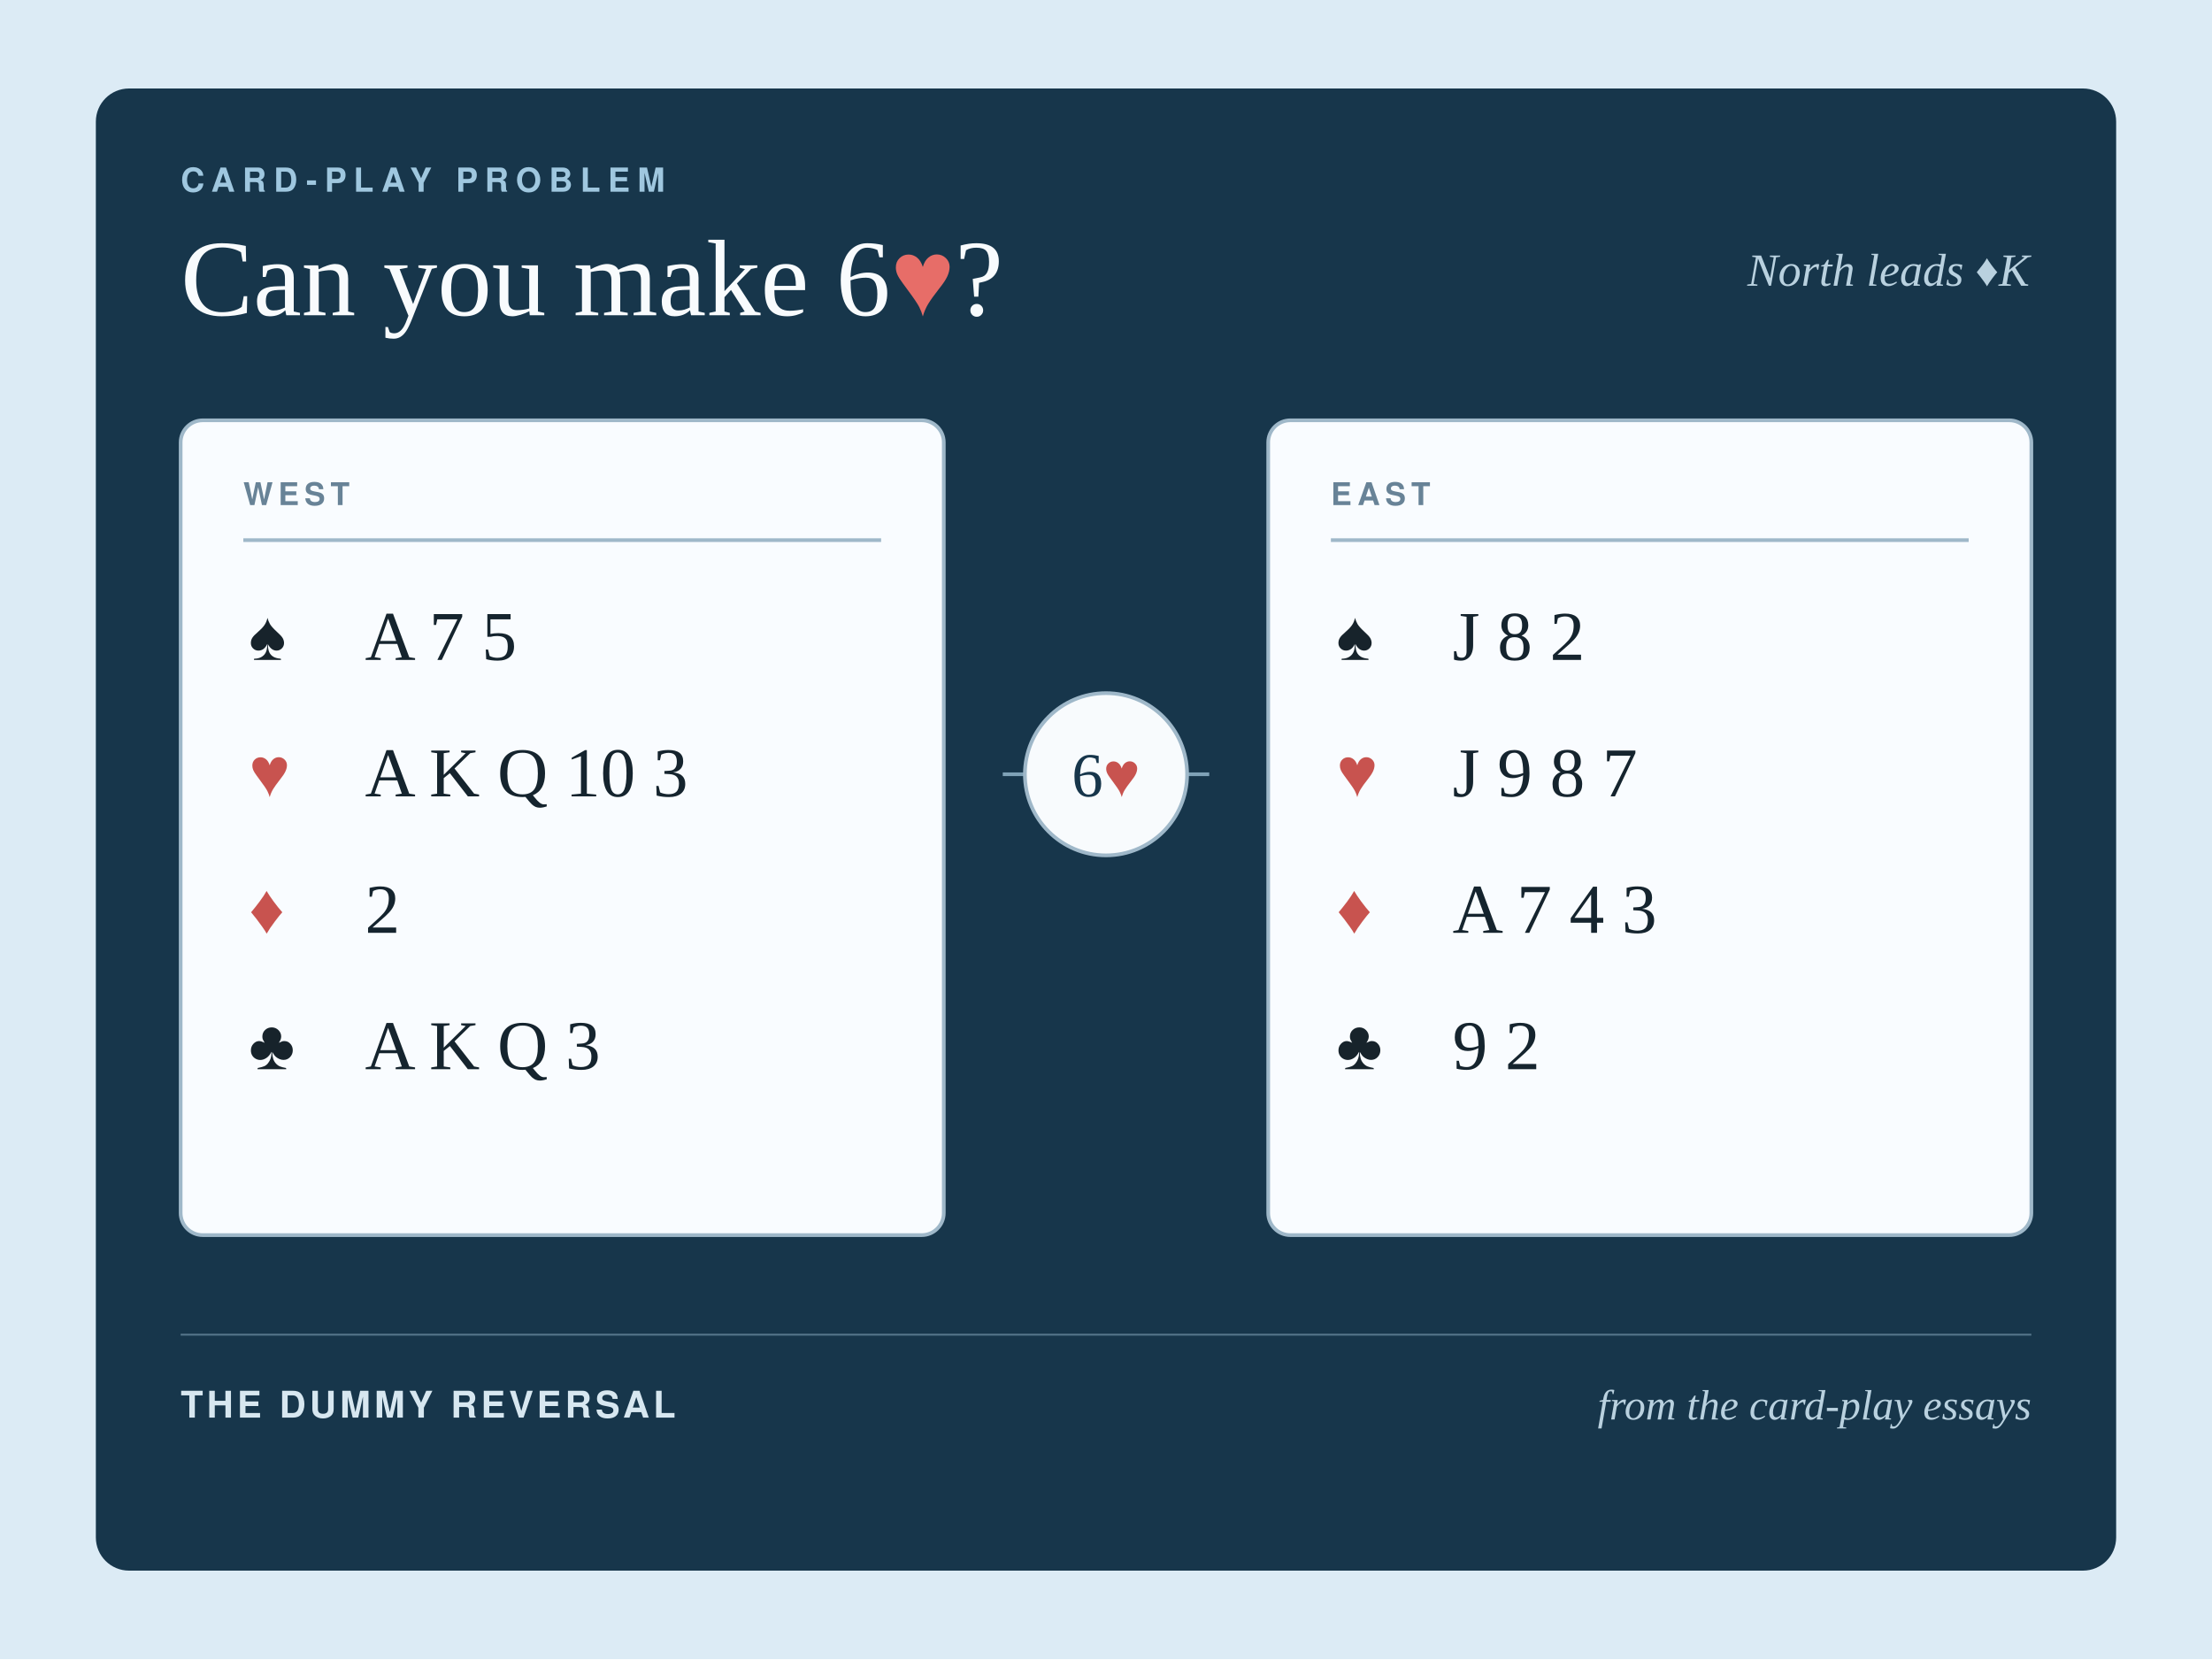
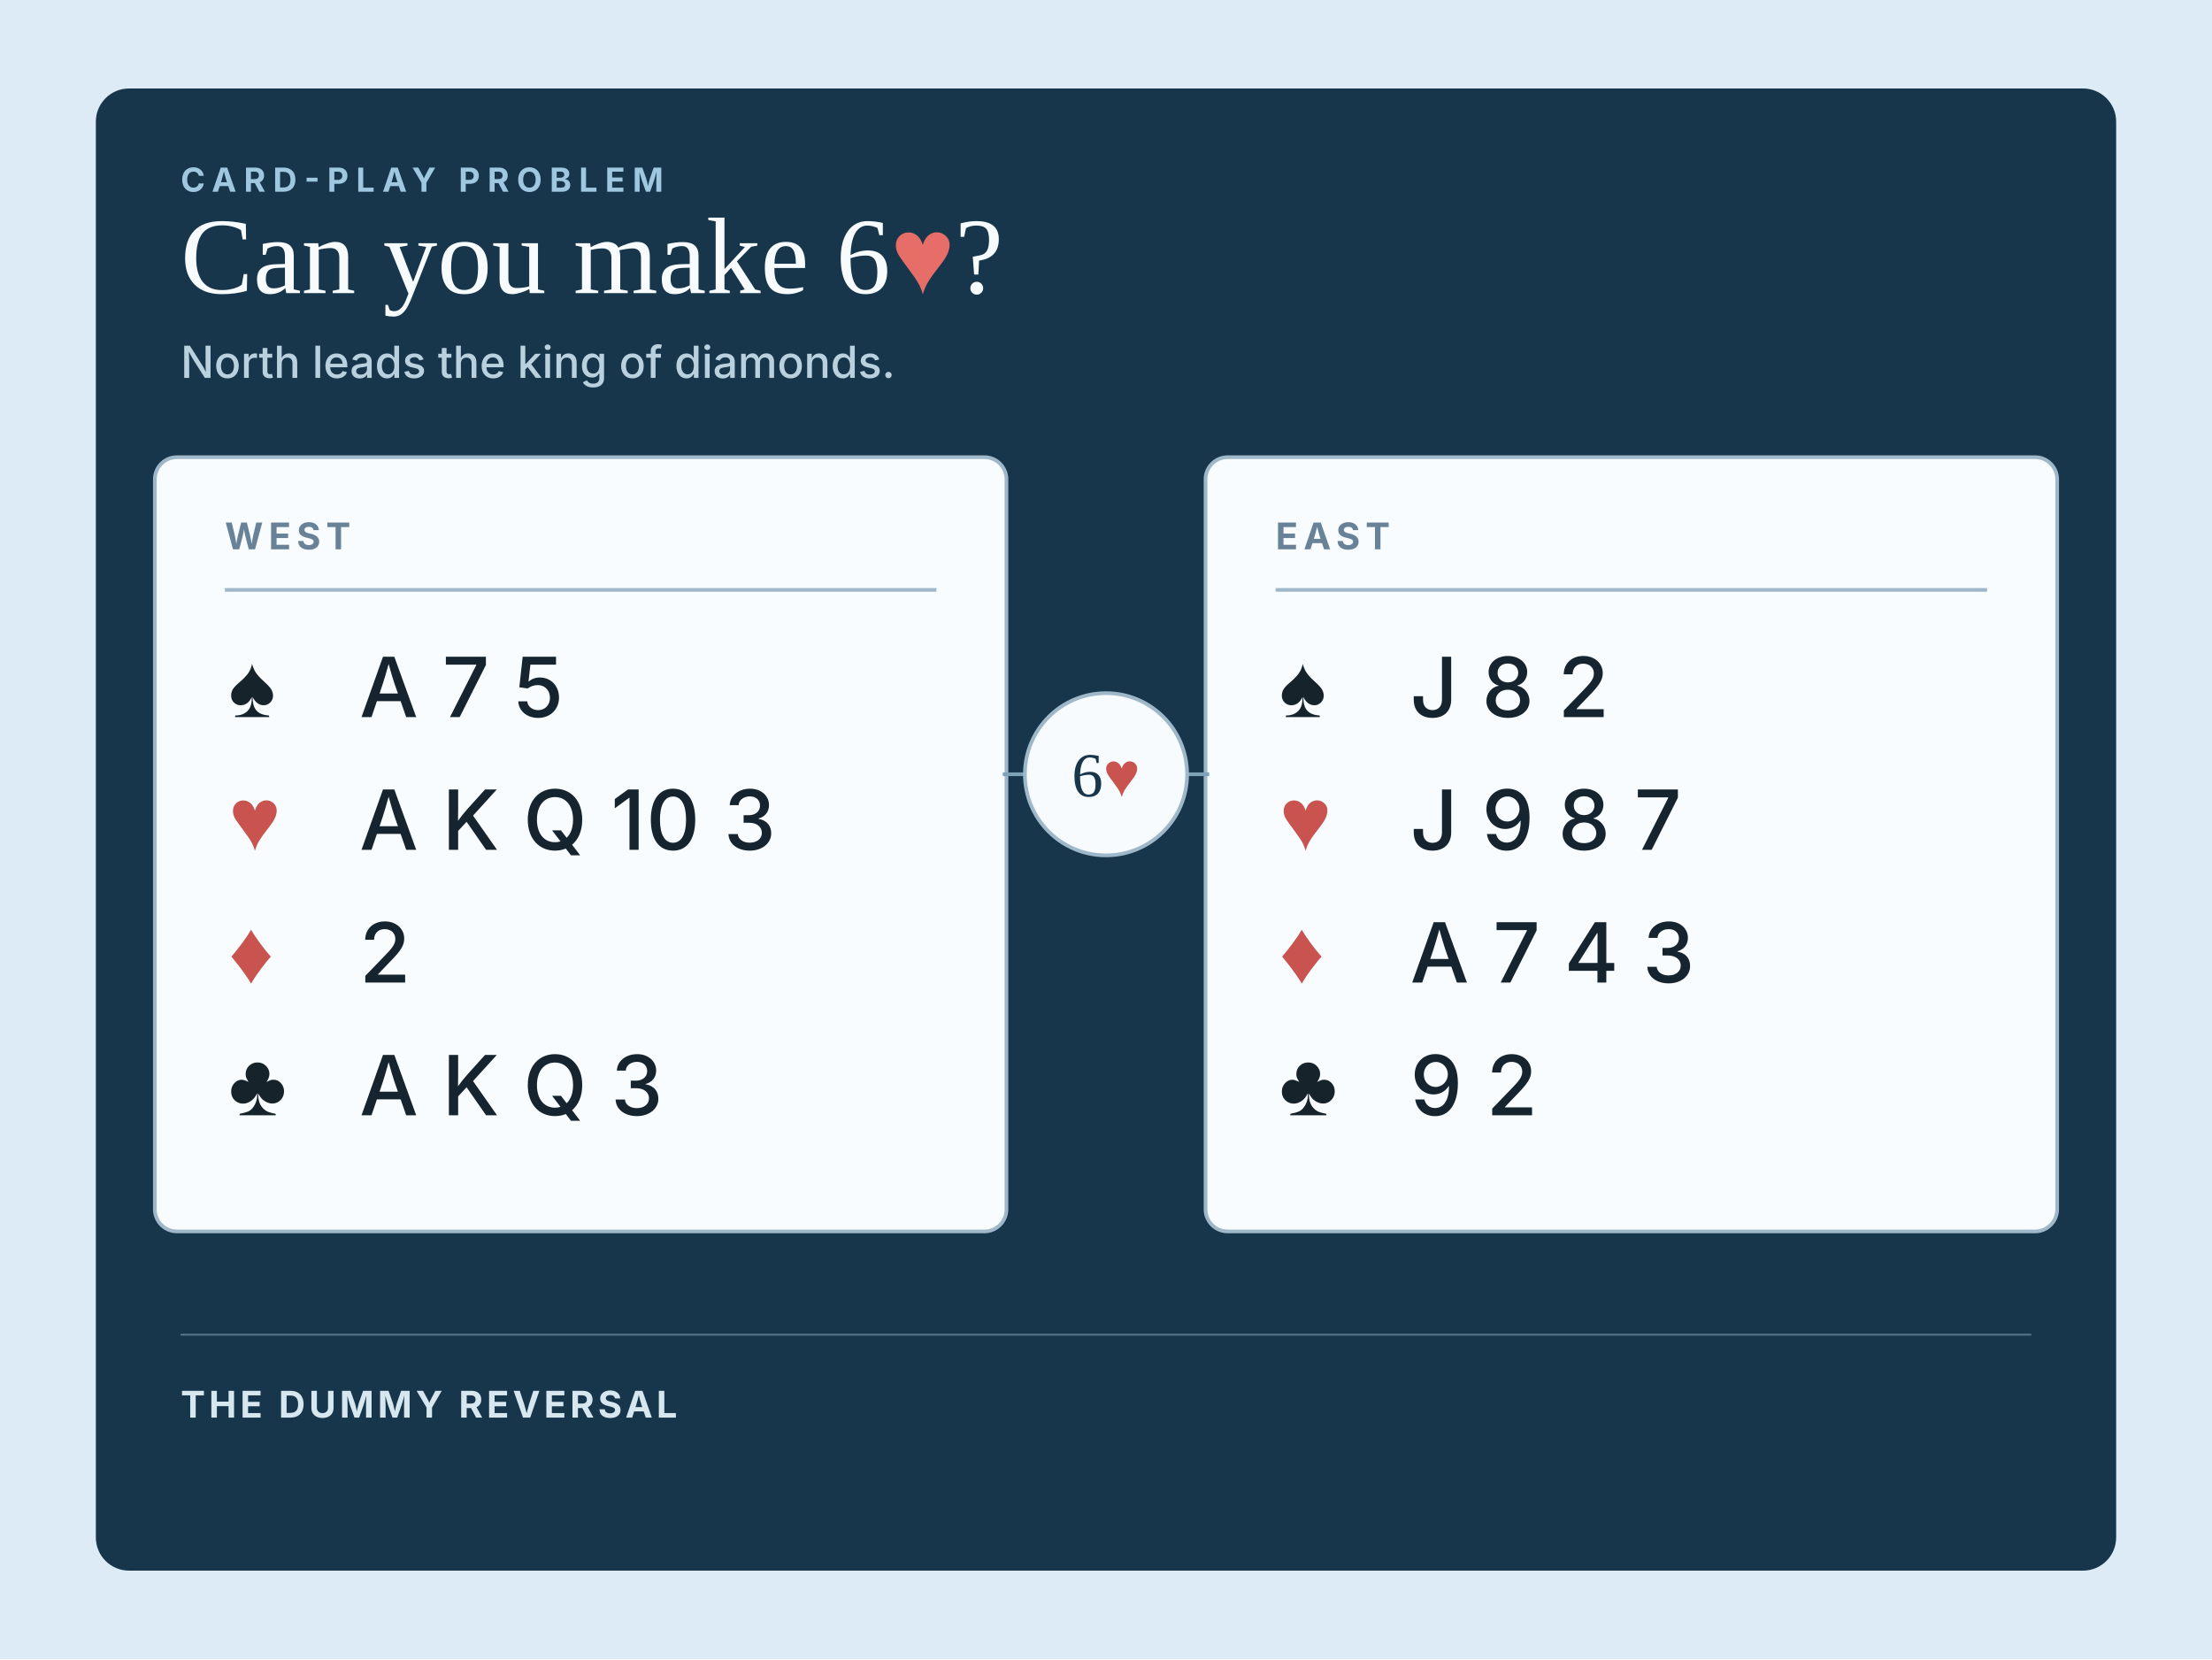
<svg xmlns="http://www.w3.org/2000/svg" viewBox="0 0 1200 900" role="img" aria-labelledby="title desc">
  <defs>
    <style>
-       .sans{font-family:Helvetica,Arial,sans-serif}.serif{font-family:Georgia,'Times New Roman',serif}.caps{font-family:Helvetica,Arial,sans-serif;font-weight:700;letter-spacing:4px}.hand{fill:#f9fcff;stroke:#9fb8c9;stroke-width:2}.suit{font-family:Georgia,'Times New Roman',serif;font-size:38px}.holding{font-family:Georgia,'Times New Roman',serif;font-size:38px;fill:#15242e}.minor{font-family:Helvetica,Arial,sans-serif;font-size:17px;font-weight:700;letter-spacing:3px;fill:#688397}.rule{stroke:#9fb8c9;stroke-width:2}
+       .sans{font-family:Inter,ui-sans-serif,system-ui,-apple-system,'Segoe UI',Arial,sans-serif}.serif{font-family:Georgia,'Times New Roman',serif}.caps{font-family:Inter,ui-sans-serif,system-ui,-apple-system,'Segoe UI',Arial,sans-serif;font-weight:700;letter-spacing:4px}.hand{fill:#f9fcff;stroke:#9fb8c9;stroke-width:2}.suit{font-family:Georgia,'Times New Roman',serif;font-size:48px}.holding{font-family:Inter,ui-sans-serif,system-ui,-apple-system,'Segoe UI',Arial,sans-serif;font-size:45px;font-weight:500;letter-spacing:.5px;fill:#15242e}.minor{font-family:Inter,ui-sans-serif,system-ui,-apple-system,'Segoe UI',Arial,sans-serif;font-size:20px;font-weight:750;letter-spacing:3px;fill:#688397}.rule{stroke:#9fb8c9;stroke-width:2}
    </style>
  </defs>
  <rect width="1200" height="900" fill="#dcebf5" />
  <rect x="52" y="48" width="1096" height="804" rx="18" fill="#17364b" />
  <text class="caps" x="98" y="104" font-size="18" fill="#9fc7df">CARD-PLAY PROBLEM</text>
-   <text class="serif" x="98" y="171" font-size="59" fill="#f8fbfd">Can you make 6<tspan fill="#e76d68">♥</tspan>?</text>
-   <text class="serif" x="1101" y="155" text-anchor="end" font-size="25" font-style="italic" fill="#b9d1df">North leads ♦K</text>
-   <rect class="hand" x="98" y="228" width="414" height="442" rx="12" />
-   <rect class="hand" x="688" y="228" width="414" height="442" rx="12" />
-   <text class="minor" x="132" y="274">WEST</text>
-   <line class="rule" x1="132" y1="293" x2="478" y2="293" />
-   <text class="suit" x="135" y="358" fill="#17232b">♠</text>
-   <text class="holding" x="198" y="358">A 7 5</text>
-   <text class="suit" x="135" y="432" fill="#c8534f">♥</text>
-   <text class="holding" x="198" y="432">A K Q 10 3</text>
-   <text class="suit" x="135" y="506" fill="#c8534f">♦</text>
-   <text class="holding" x="198" y="506">2</text>
-   <text class="suit" x="135" y="580" fill="#17232b">♣</text>
-   <text class="holding" x="198" y="580">A K Q 3</text>
-   <text class="minor" x="722" y="274">EAST</text>
-   <line class="rule" x1="722" y1="293" x2="1068" y2="293" />
-   <text class="suit" x="725" y="358" fill="#17232b">♠</text>
-   <text class="holding" x="788" y="358">J 8 2</text>
-   <text class="suit" x="725" y="432" fill="#c8534f">♥</text>
-   <text class="holding" x="788" y="432">J 9 8 7</text>
-   <text class="suit" x="725" y="506" fill="#c8534f">♦</text>
-   <text class="holding" x="788" y="506">A 7 4 3</text>
-   <text class="suit" x="725" y="580" fill="#17232b">♣</text>
-   <text class="holding" x="788" y="580">9 2</text>
+   <text class="serif" x="98" y="159" font-size="59" fill="#f8fbfd">Can you make 6<tspan fill="#e76d68">♥</tspan>?</text>
+   <text class="sans" x="98" y="205" font-size="24" font-weight="500" fill="#b9d1df">North leads the king of diamonds.</text>
+   <rect class="hand" x="84" y="248" width="462" height="420" rx="12" />
+   <rect class="hand" x="654" y="248" width="462" height="420" rx="12" />
+   <text class="minor" x="122" y="298">WEST</text>
+   <line class="rule" x1="122" y1="320" x2="508" y2="320" />
+   <text class="suit" x="124" y="389" fill="#17232b">♠</text>
+   <text class="holding" x="195" y="389">A 7 5</text>
+   <text class="suit" x="124" y="461" fill="#c8534f">♥</text>
+   <text class="holding" x="195" y="461">A K Q 10 3</text>
+   <text class="suit" x="124" y="533" fill="#c8534f">♦</text>
+   <text class="holding" x="195" y="533">2</text>
+   <text class="suit" x="124" y="605" fill="#17232b">♣</text>
+   <text class="holding" x="195" y="605">A K Q 3</text>
+   <text class="minor" x="692" y="298">EAST</text>
+   <line class="rule" x1="692" y1="320" x2="1078" y2="320" />
+   <text class="suit" x="694" y="389" fill="#17232b">♠</text>
+   <text class="holding" x="765" y="389">J 8 2</text>
+   <text class="suit" x="694" y="461" fill="#c8534f">♥</text>
+   <text class="holding" x="765" y="461">J 9 8 7</text>
+   <text class="suit" x="694" y="533" fill="#c8534f">♦</text>
+   <text class="holding" x="765" y="533">A 7 4 3</text>
+   <text class="suit" x="694" y="605" fill="#17232b">♣</text>
+   <text class="holding" x="765" y="605">9 2</text>
  <g aria-hidden="true">
    <path d="M544 420h112" stroke="#7fa2b7" stroke-width="2" />
    <circle cx="600" cy="420" r="44" fill="#f8fbfd" stroke="#9fb8c9" stroke-width="2" />
    <text class="serif" x="600" y="432" text-anchor="middle" font-size="34" fill="#17364b">6<tspan fill="#c8534f">♥</tspan>
    </text>
  </g>
  <line x1="98" y1="724" x2="1102" y2="724" stroke="#55768b" stroke-width="1" />
  <text class="sans" x="98" y="769" font-size="20" font-weight="700" letter-spacing="2" fill="#d7e7f0">THE DUMMY REVERSAL</text>
-   <text class="serif" x="1102" y="770" text-anchor="end" font-size="23" font-style="italic" fill="#b9d1df">from the card-play essays</text>
</svg>
